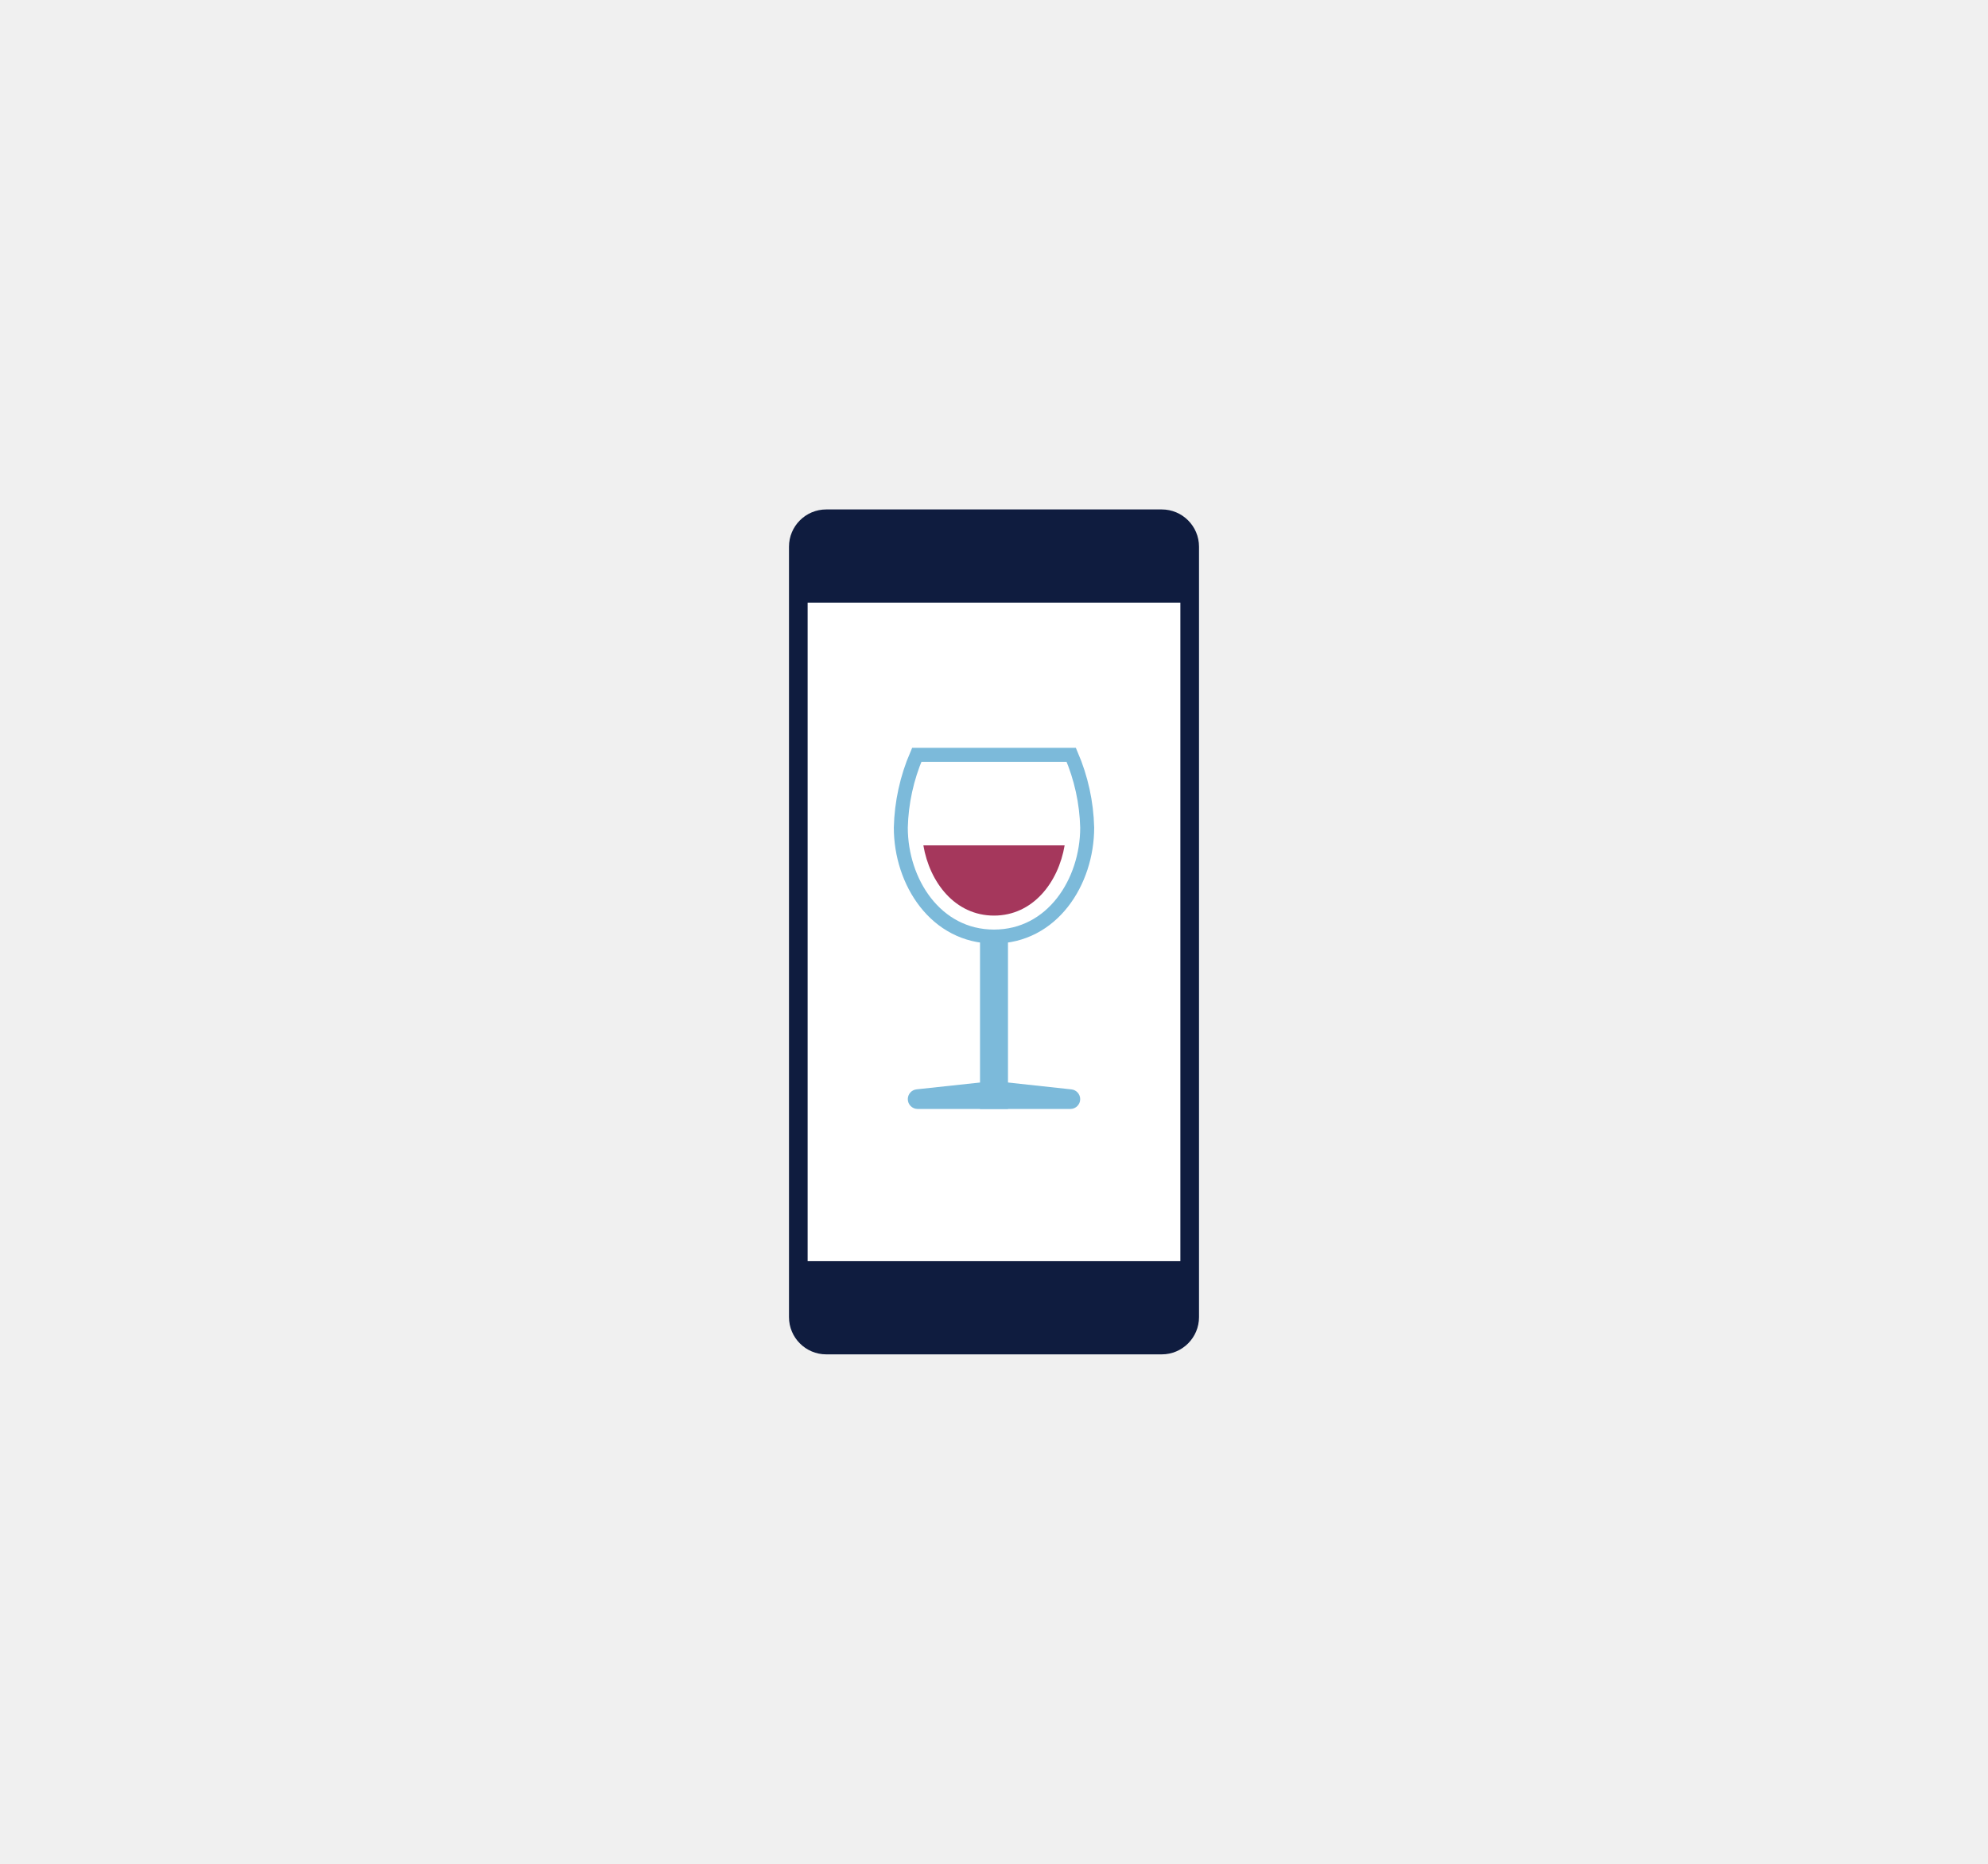
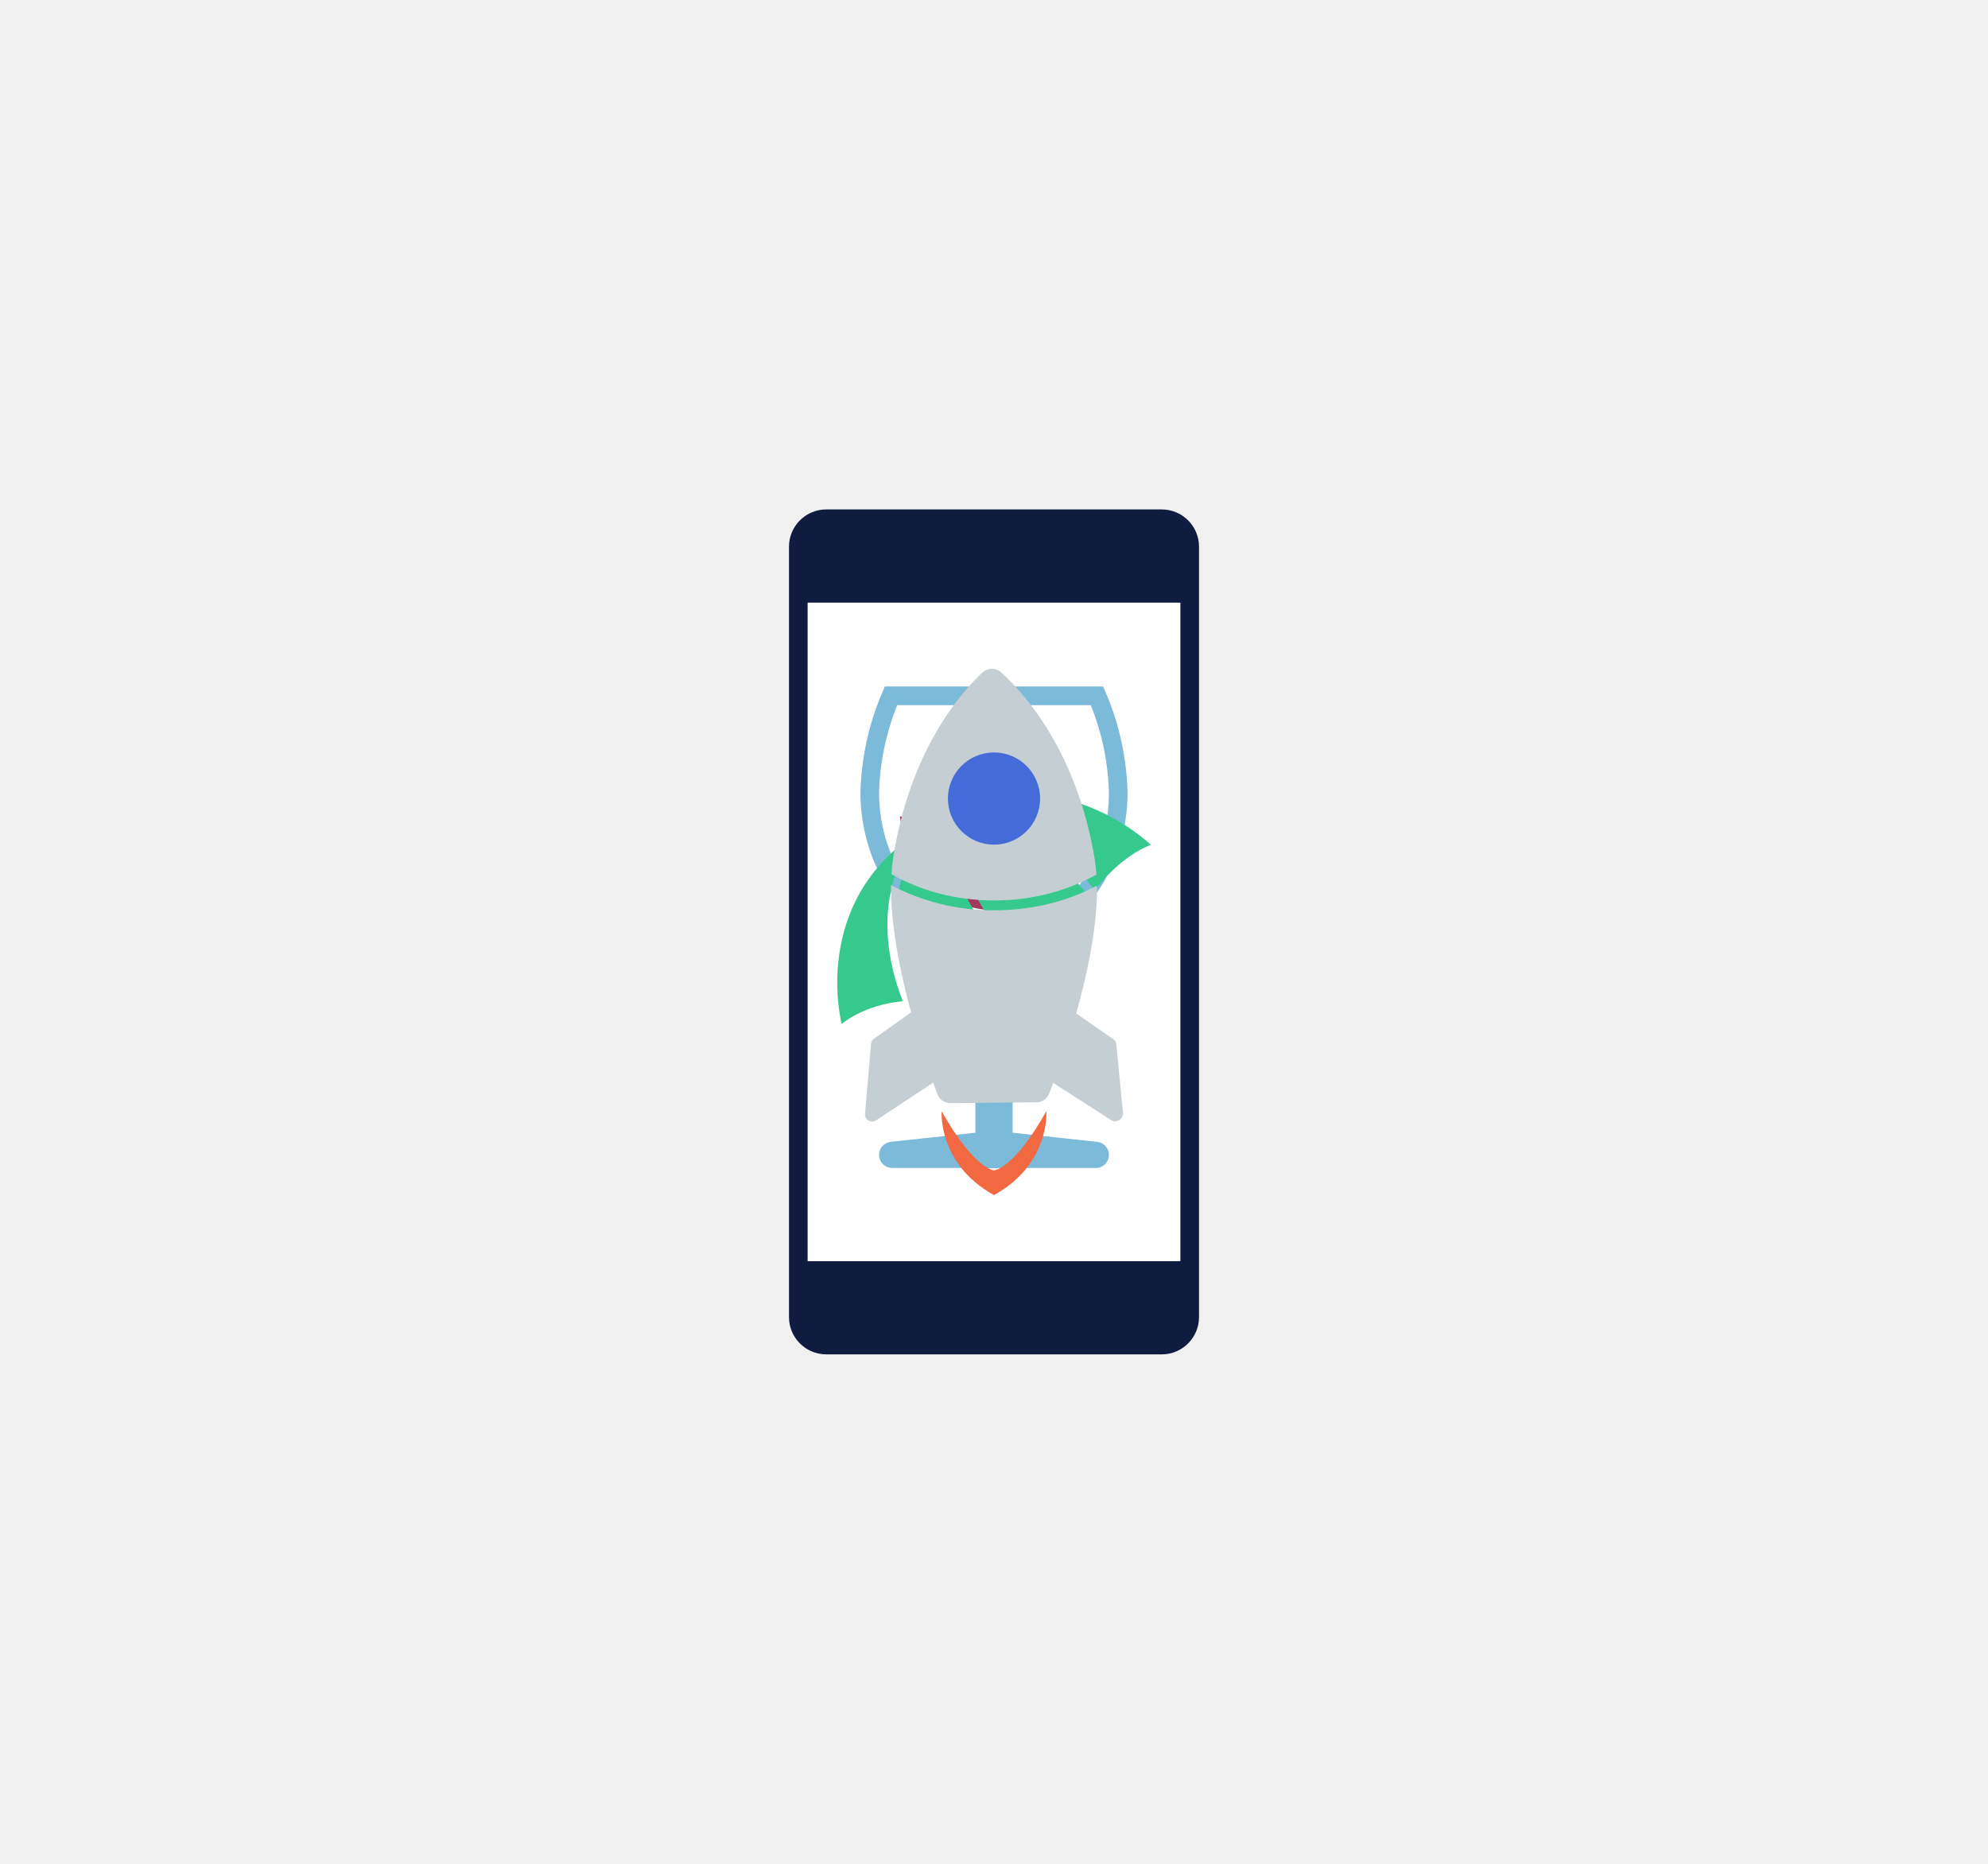
<svg xmlns="http://www.w3.org/2000/svg" xmlns:xlink="http://www.w3.org/1999/xlink" viewBox="0 10 320 300" width="320" height="300">
  <defs>
    <style>
      .u-hidden,
      .u-sm-visible,
      .u-md-visible,
      .u-lg-visible {
        visibility: hidden;
      }

      .is-sm .u-sm-visible,
      .is-md .u-md-visible,
      .is-lg .u-lg-visible {
        visibility: visible;
      }

      .u-fillDark {
        fill: #0F1C3F;
      }

      .u-fillMid {
        fill: #DBE5EA;
      }

      .u-fillLight {
        fill: white;
      }

      .u-strokeMid {
        fill: none;
        stroke: #DBE5EA;
      }
    </style>
    <mask id="screenMask">
      <rect id="screenMaskMain" class="u-fillLight" x="130" y="107" width="60" height="106" rx="0" ry="0" transform="rotate(0)" />
      <polygon id="screenMaskPointer" class="u-fillLight" points="160 160 160 160 160 160" />
    </mask>
  </defs>
  <symbol id="icon-circle" viewBox="0 0 100 100">
    <circle cx="50" cy="50" r="40" fill="blue" />
  </symbol>
  <symbol id="icon-diamond" viewBox="0 0 400 400">
    <rect x="100" y="100" width="200" height="200" fill="red" transform="rotate(45 200 200)" />
  </symbol>
  <symbol id="icon-square" viewBox="0 0 400 400">
    <rect x="100" y="100" width="200" height="200" fill="green" />
  </symbol>
-   <symbol id="icon-wineGlass" viewBox="-2 -2 44 80">
+   <symbol id="icon-wineGlass" viewBox="-10 -10 60 96">
    <path d="M40,15.61A42.17,42.17,0,0,0,36.58,0H3.42A42.17,42.17,0,0,0,0,15.61C0,27.28,7.5,39,20,39S40,27.28,40,15.61Z" fill="#fff" stroke="#7cbada" stroke-width="3" />
    <path d="M4.84,19.43C6.18,27.36,11.63,34.5,20,34.5s13.82-7.14,15.16-15.07H4.84Z" fill="#a5375c" />
    <g fill="#7cbada">
      <rect x="17" y="39" width="6" height="37" />
      <path d="M38.5,73.89h0A2.11,2.11,0,0,1,36.39,76H3.61A2.11,2.11,0,0,1,1.5,73.89h0a2.11,2.11,0,0,1,1.88-2.1L20,70l16.62,1.8A2.11,2.11,0,0,1,38.5,73.89Z" />
    </g>
  </symbol>
  <symbol id="icon-wineBottle" viewBox="-10 -10 60 150">
    <path d="M39.79,52.51C39.79,48.38,35,38.34,27,33.89V27H13v6.89C5,38.34.21,48.38,0.21,52.51L0,125a4.89,4.89,0,0,0,4.81,5H35.15A4.89,4.89,0,0,0,40,125Z" fill="#a5375c" />
    <rect x="3" y="56" width="34" height="48" fill="#f8e9df" />
    <path d="M27,4c0-2.74-2-4-4.66-4H17.66C15,0,13,1.25,13,4V28H27V4Z" fill="#9caab1" />
  </symbol>
  <symbol id="icon-wineRack" viewBox="0 0 244 160">
    <use xlink:href="#icon-wineBottle" width="60" height="150" x="2" />
    <use xlink:href="#icon-wineBottle" width="60" height="150" x="62" />
    <use xlink:href="#icon-wineBottle" width="60" height="150" x="122" />
    <use xlink:href="#icon-wineBottle" width="60" height="150" x="182" />
    <rect x="0" y="64" width="244" height="28" fill="#7A6338" />
    <rect x="0" y="100" width="244" height="28" fill="#7A6338" />
    <rect x="6" y="76" width="232" height="70" fill="none" stroke="#7A6338" stroke-width="6" />
  </symbol>
+   <symbol id="icon-umbrella" viewBox="-20 -20 300 270">
+     <polygon points="177.24 191.13 169.99 195.41 136.26 138.28 140.43 137.04 143.51 134 177.24 191.13" fill="#c5ced3" />
+     <g fill="#767c7f" stroke="#63676a">
+       <path d="M208.1,223.45c-8.4,5-19.73,1.39-25.25-8l-8.79-14.88,5.89-3.48L188.73,212c3.61,6.11,10.73,8.6,15.88,5.56S211,207.08,207.43,201a3.42,3.42,0,1,1,5.89-3.48C218.84,206.85,216.5,218.49,208.1,223.45Z" />
+       <path d="M77.13,24.8l0.82-.25a24.68,24.68,0,0,1,3.51-.87l-1.92-3.25a4.33,4.33,0,1,0-7.46,4.4L74,28.13a21.07,21.07,0,0,1,2.67-2.85Z" />
+     </g>
+     <g fill="#35c98d">
+       <path d="M205.24,85.17C192,68.21,177.32,54.69,161.55,45a122.54,122.54,0,0,0-40-16,106.7,106.7,0,0,0-29.05-1.91A75.59,75.59,0,0,0,83,28.36l57.22,101.75C144.55,124.24,166.39,97,205.24,85.17Z" />
+       <path d="M50.7,109c0.23,18.69,4.31,38.35,12.12,58.45,5.54-4.91,31.84-26.63,71.28-33.71L76.88,32C73.5,35.74,64.06,47.34,57.54,66A125.06,125.06,0,0,0,50.7,109Z" />
+       <path d="M7.43,189.08s17.12-15.25,49.15-18.32c-8-20.49-12.14-40.56-12.36-59.65a127.75,127.75,0,0,1,7-44A107.53,107.53,0,0,1,69.19,34.52C-18.5,91.58,7.43,189.08,7.43,189.08Z" />
+       <path d="M88.37,23a103.24,103.24,0,0,1,37.33,1,125.22,125.22,0,0,1,40.94,16.35c16.1,9.9,31.09,23.68,44.56,41,4.08-5.42,21.5-27.14,45-36.48C256.15,44.85,179.54-29.36,88.37,23Z" />
+     </g>
+   </symbol>
+   <symbol id="icon-rocket" viewBox="0 -40 158 400">
+     <g fill="#c5ced3">
+       <path d="M79.23,140.91c22.2,0,43.95-5.56,62-15.74-0.23-3.37-.59-6.64-1.12-9.79C129.12,49.44,96.5,14.2,83.28,2.3A8.37,8.37,0,0,0,72,2.43c-12.85,12-44,46.93-54.26,112.67-0.49,3.15-.83,6.44-1,9.82C35,135.39,56.55,140.91,79.23,140.91Z" />
+       <path d="M157.32,269.87l-4-41.4a4.72,4.72,0,0,0-2-3.43l-22.43-15.51c6.91-24.34,13-53.07,12.66-77.66-18.51,9.85-39.84,15-62.32,15a132.41,132.41,0,0,1-62.79-15.29C16.18,156,22,184.54,28.63,208.87l-22.54,16A4.3,4.3,0,0,0,4.29,228L0.67,270.47a4.3,4.3,0,0,0,6.66,4l34.75-22.92c1,2.77,1.87,5.16,2.59,7.07A8.37,8.37,0,0,0,52.59,264l52.21-.5a8.36,8.36,0,0,0,7.71-5.31c0.69-1.77,1.53-4,2.49-6.49l35.07,22.57A4.72,4.72,0,0,0,157.32,269.87Z" />
+     </g>
+     <path d="M79.08,319.83c34.23-19,31.72-50.91,31.72-50.91-20,35.48-31.72,35.91-31.72,35.91H78.92s-11.69-.43-31.72-35.91c0,0-2.5,31.91,31.72,50.91h0.17Z" fill="#f26941" />
+     <circle cx="79" cy="79" r="28" fill="#456bd9" />
+   </symbol>
  <g id="keyboard" class="u-hidden js-scaleIn">
    <polygon class="u-fillMid" points="67 216 253 216 283 256 37 256" />
    <rect class="u-fillDark" x="37" y="256" width="246" height="4" />
    <polygon class="u-fillLight" points="128 241 192 241 198 256 198 258 122 258 122 256" />
  </g>
  <path id="headphones" class="u-hidden u-fillDark js-scaleIn" d="M248,138.94a88,88,0,1,0-176,0V205a16,16,0,0,0,16,16h8a8,8,0,0,0,8-8V173a8,8,0,0,0-8-8H88V138.94a72,72,0,1,1,144,0V165h-8a8,8,0,0,0-8,8v40a8,8,0,0,0,8,8h8a16,16,0,0,0,16-16V138.94Z" />
  <path id="watchband" class="u-hidden u-fillMid js-scaleIn" d="M188,148H178V130l-3.4-18.72a4,4,0,0,0-3.94-3.28H149.34a4,4,0,0,0-3.94,3.28L142,130v60l3.4,18.72a4,4,0,0,0,3.94,3.28h21.32a4,4,0,0,0,3.94-3.28L178,190V157h10a2,2,0,0,0,2-2v-5A2,2,0,0,0,188,148Z" />
  <rect id="bezel" class="u-fillDark" x="127" y="92" width="66" height="136" rx="6" ry="6" transform="rotate(0)" />
  <g id="screen" mask="url(#screenMask)">
    <rect class="u-fillLight" width="100%" height="100%" />
-     <svg class="is-sm" id="screenContent" x="130" y="107" width="60" height="106" viewBox="0 0 320 320">
-       <use class="u-sm-visible" xlink:href="#icon-wineGlass" />
-       <use class="u-md-visible" xlink:href="#icon-wineBottle" />
-       <use class="u-lg-visible" xlink:href="#icon-wineRack" />
+     <svg class="is-sm" id="screenContent" x="130" y="107" width="60" height="106">
+       <g class="js-carouselItem">
+         <use class="u-sm-visible" xlink:href="#icon-wineGlass" />
+         <use class="u-md-visible" xlink:href="#icon-wineBottle" />
+         <use class="u-lg-visible" xlink:href="#icon-wineRack" />
+       </g>
+       <use class="js-carouselItem" xlink:href="#icon-umbrella" />
+       <use class="js-carouselItem" xlink:href="#icon-rocket" />
    </svg>
  </g>
  <g id="remote" class="u-hidden js-scaleIn">
    <rect class="u-fillDark" x="236" y="216" width="36" height="88" rx="4" ry="4" />
    <circle class="u-strokeMid" stroke-width="4" cx="254" cy="242" r="9" />
    <circle class="u-fillMid" cx="245" cy="264" r="3" />
    <circle class="u-fillMid" cx="254" cy="264" r="3" />
    <circle class="u-fillMid" cx="263" cy="264" r="3" />
  </g>
</svg>
